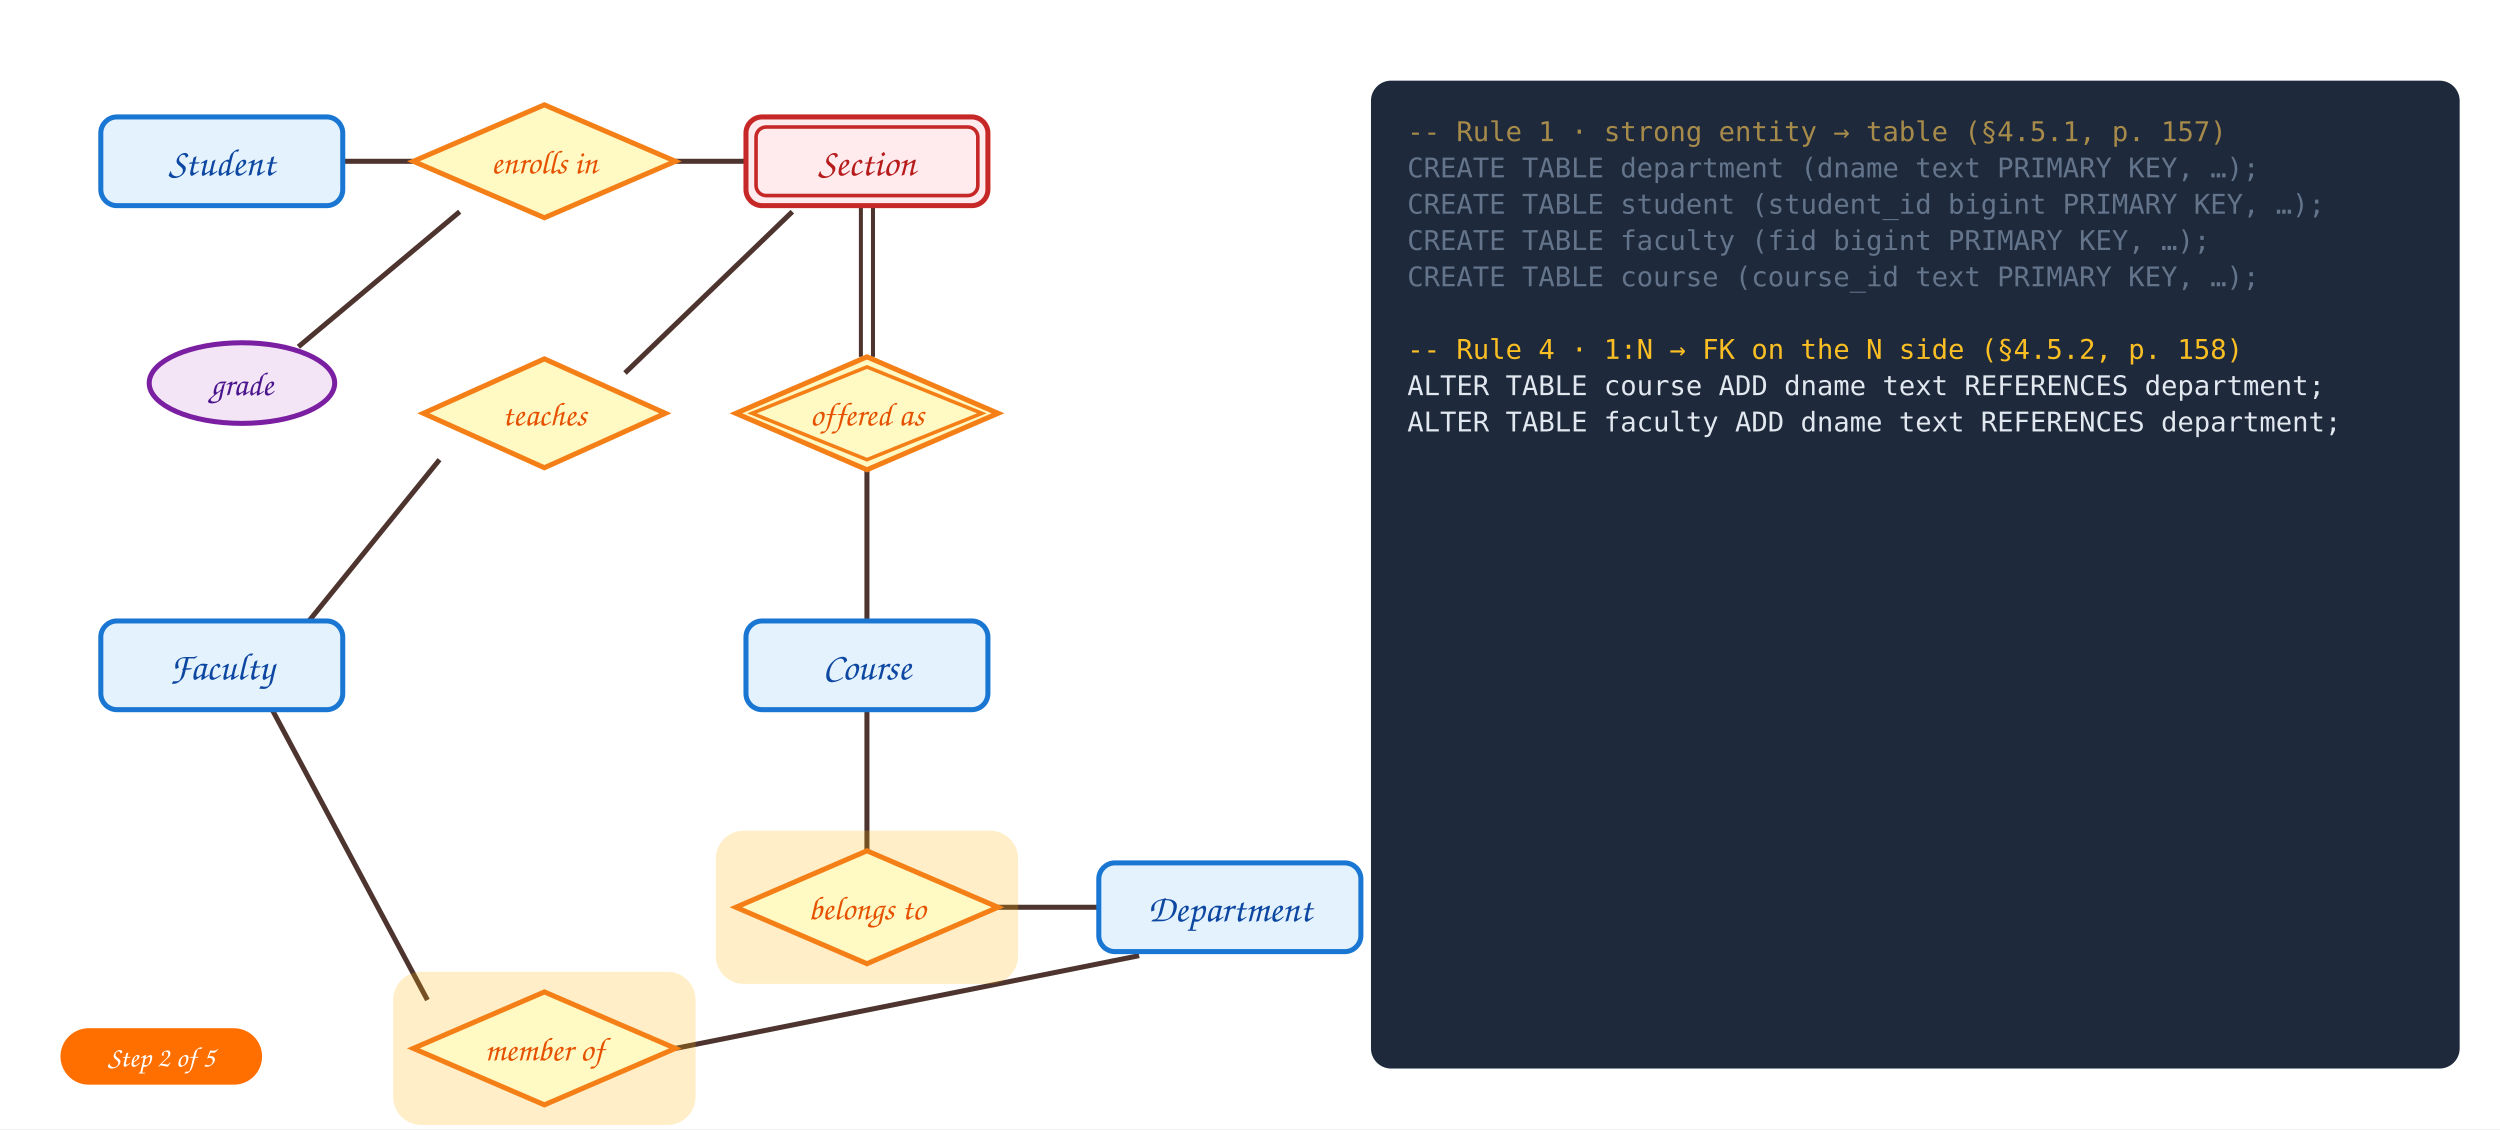
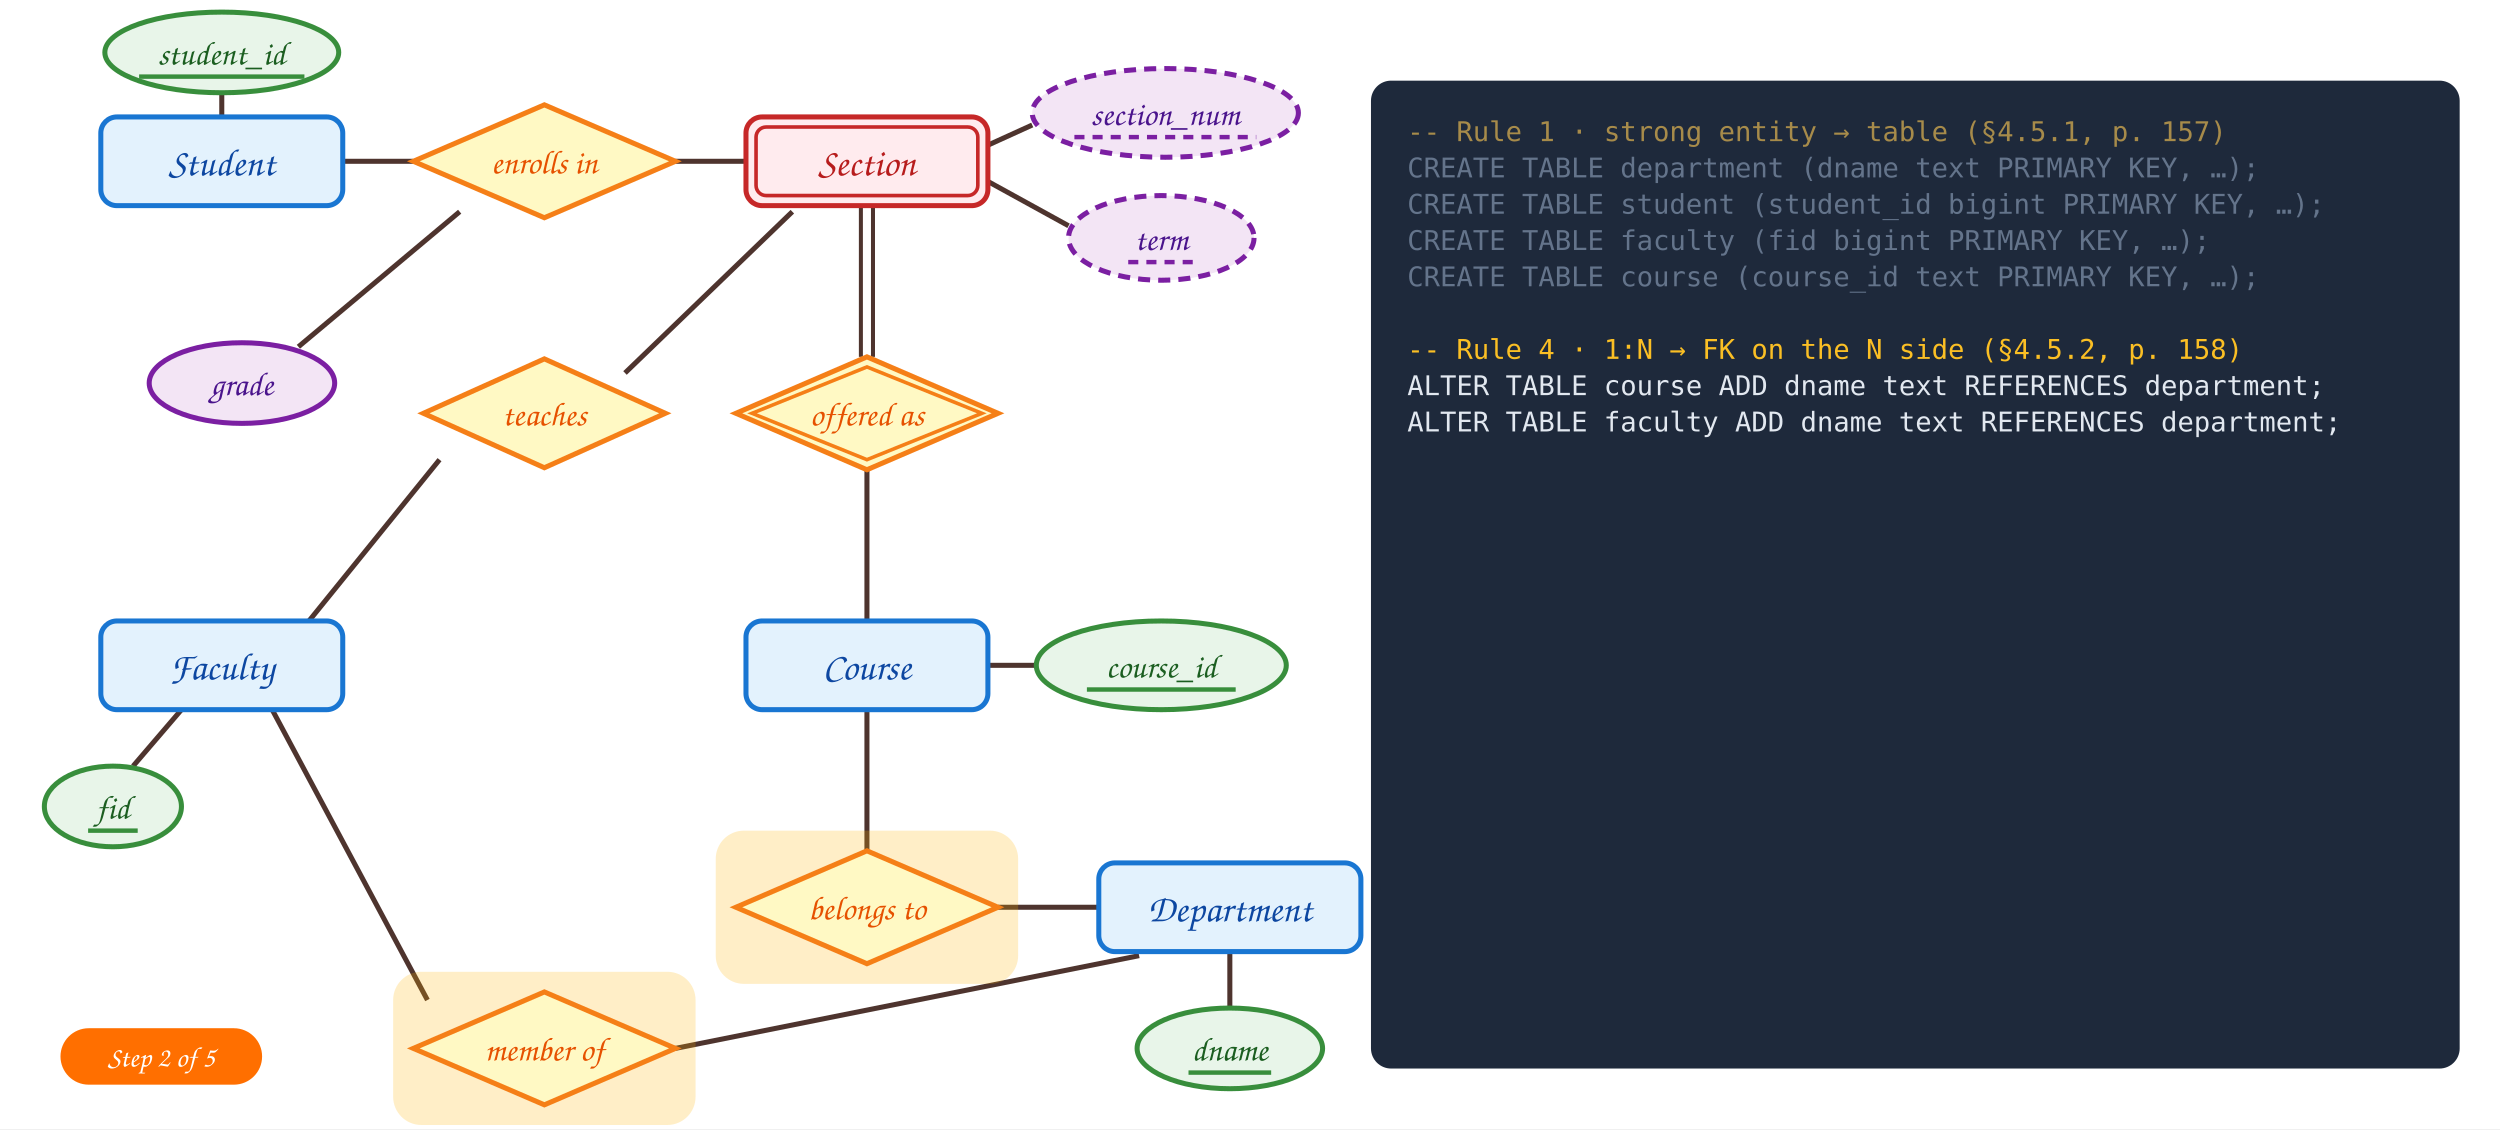
<svg xmlns="http://www.w3.org/2000/svg" viewBox="0 0 1240 560" font-family="'Chalkboard SE','Comic Sans MS','Segoe Print',cursive">
  <defs>
    <filter id="glow" x="-60%" y="-60%" width="220%" height="220%">
      <feDropShadow dx="0" dy="0" stdDeviation="5" flood-color="#ffb300" flood-opacity="0.9" />
    </filter>
    <marker id="lead" viewBox="0 0 10 10" refX="8" refY="5" markerWidth="7" markerHeight="7" orient="auto-start-reverse">
      <path d="M 0 1 L 9 5 L 0 9 z" fill="#ff6f00" />
    </marker>
  </defs>
  <rect width="1240" height="560" fill="#ffffff" />
  <line x1="170" y1="80" x2="205" y2="80" stroke="#4E342E" stroke-width="2.5" />
  <line x1="335" y1="80" x2="370" y2="80" stroke="#4E342E" stroke-width="2.5" />
  <line x1="433" y1="102" x2="433" y2="177" stroke="#4E342E" stroke-width="2" />
  <line x1="427" y1="102" x2="427" y2="177" stroke="#4E342E" stroke-width="2" />
  <line x1="430" y1="233" x2="430" y2="308" stroke="#4E342E" stroke-width="2.5" />
  <line x1="430" y1="352" x2="430" y2="422" stroke="#4E342E" stroke-width="2.5" />
  <line x1="495" y1="450" x2="550" y2="450" stroke="#4E342E" stroke-width="2.5" />
  <line x1="150" y1="312" x2="218" y2="228" stroke="#4E342E" stroke-width="2.5" />
  <line x1="310" y1="185" x2="393" y2="105" stroke="#4E342E" stroke-width="2.5" />
  <line x1="135" y1="352" x2="212" y2="496" stroke="#4E342E" stroke-width="2.5" />
  <line x1="335" y1="520" x2="565" y2="474" stroke="#4E342E" stroke-width="2.5" />
  <line x1="228" y1="105" x2="148" y2="172" stroke="#4E342E" stroke-width="2.5" />
+   <line x1="110" y1="58" x2="110" y2="46" stroke="#4E342E" stroke-width="2.5" />
+   <line x1="490" y1="72" x2="512" y2="62" stroke="#4E342E" stroke-width="2.5" />
+   <line x1="490" y1="90" x2="530" y2="112" stroke="#4E342E" stroke-width="2.5" />
+   <line x1="490" y1="330" x2="514" y2="330" stroke="#4E342E" stroke-width="2.5" />
+   <line x1="610" y1="472" x2="610" y2="500" stroke="#4E342E" stroke-width="2.5" />
+   <line x1="90" y1="352" x2="66" y2="380" stroke="#4E342E" stroke-width="2.5" />
  <rect x="355" y="412" width="150" height="76" rx="14" fill="#ffb300" opacity="0.22" />
  <rect x="195" y="482" width="150" height="76" rx="14" fill="#ffb300" opacity="0.22" />
  <g>
    <rect x="50" y="58" width="120" height="44" rx="8" fill="#e3f2fd" stroke="#1976d2" stroke-width="2.5" />
    <text x="110" y="87" font-size="19" fill="#0d47a1" text-anchor="middle">Student</text>
  </g>
  <g>
    <polygon points="270,52 335,80 270,108 205,80" fill="#fff9c4" stroke="#f57f17" stroke-width="2.5" />
    <text x="270" y="86" font-size="16.5" fill="#e65100" text-anchor="middle">enrolls in</text>
  </g>
  <g>
    <rect x="370" y="58" width="120" height="44" rx="8" fill="#ffebee" stroke="#c62828" stroke-width="2.5" />
    <rect x="375" y="63" width="110" height="34" rx="5" fill="none" stroke="#c62828" stroke-width="1.8" />
    <text x="430" y="87" font-size="19" fill="#b71c1c" text-anchor="middle">Section</text>
  </g>
  <g>
    <polygon points="430,177 495,205 430,233 365,205" fill="#fff9c4" stroke="#f57f17" stroke-width="2.5" />
    <polygon points="430,182 487,205 430,228 373,205" fill="none" stroke="#f57f17" stroke-width="1.8" />
    <text x="430" y="211" font-size="16.5" fill="#e65100" text-anchor="middle">offered as</text>
  </g>
  <g>
    <rect x="370" y="308" width="120" height="44" rx="8" fill="#e3f2fd" stroke="#1976d2" stroke-width="2.5" />
    <text x="430" y="337" font-size="19" fill="#0d47a1" text-anchor="middle">Course</text>
  </g>
  <g>
    <polygon points="430,422 495,450 430,478 365,450" fill="#fff9c4" stroke="#f57f17" stroke-width="2.5" />
    <text x="430" y="456" font-size="16.5" fill="#e65100" text-anchor="middle">belongs to</text>
  </g>
  <g>
    <rect x="545" y="428" width="130" height="44" rx="8" fill="#e3f2fd" stroke="#1976d2" stroke-width="2.5" />
    <text x="610" y="457" font-size="19" fill="#0d47a1" text-anchor="middle">Department</text>
  </g>
  <g>
    <rect x="50" y="308" width="120" height="44" rx="8" fill="#e3f2fd" stroke="#1976d2" stroke-width="2.5" />
    <text x="110" y="337" font-size="19" fill="#0d47a1" text-anchor="middle">Faculty</text>
  </g>
  <g>
    <polygon points="270,178 330,205 270,232 210,205" fill="#fff9c4" stroke="#f57f17" stroke-width="2.5" />
    <text x="270" y="211" font-size="16.5" fill="#e65100" text-anchor="middle">teaches</text>
  </g>
  <g>
    <polygon points="270,492 335,520 270,548 205,520" fill="#fff9c4" stroke="#f57f17" stroke-width="2.5" />
    <text x="270" y="526" font-size="16.5" fill="#e65100" text-anchor="middle">member of</text>
  </g>
  <g>
    <ellipse cx="120" cy="190" rx="46" ry="20" fill="#f3e5f5" stroke="#7b1fa2" stroke-width="2.5" />
    <text x="120" y="196" font-size="16.5" fill="#4a148c" text-anchor="middle">grade</text>
  </g>
+   <g>
+     <ellipse cx="110" cy="26" rx="58" ry="20" fill="#e8f5e9" stroke="#388e3c" stroke-width="2.5" />
+     <text x="110" y="32" font-size="16.5" fill="#1b5e20" text-anchor="middle">student_id</text>
+     <line x1="69" y1="38" x2="151" y2="38" stroke="#388e3c" stroke-width="2.2" />
+   </g>
+   <g>
+     <ellipse cx="578" cy="56" rx="66" ry="22" fill="#f3e5f5" stroke="#7b1fa2" stroke-width="2.5" stroke-dasharray="6 4" />
+     <text x="578" y="62" font-size="16.5" fill="#4a148c" text-anchor="middle">section_num</text>
+     <line x1="532.9" y1="68" x2="623.1" y2="68" stroke="#7b1fa2" stroke-width="2.2" stroke-dasharray="5 4" />
+   </g>
+   <g>
+     <ellipse cx="576" cy="118" rx="46" ry="21" fill="#f3e5f5" stroke="#7b1fa2" stroke-width="2.5" stroke-dasharray="6 4" />
+     <text x="576" y="124" font-size="16.5" fill="#4a148c" text-anchor="middle">term</text>
+     <line x1="559.6" y1="130" x2="592.4" y2="130" stroke="#7b1fa2" stroke-width="2.2" stroke-dasharray="5 4" />
+   </g>
+   <g>
+     <ellipse cx="576" cy="330" rx="62" ry="22" fill="#e8f5e9" stroke="#388e3c" stroke-width="2.5" />
+     <text x="576" y="336" font-size="16.5" fill="#1b5e20" text-anchor="middle">course_id</text>
+     <line x1="539.1" y1="342" x2="612.9" y2="342" stroke="#388e3c" stroke-width="2.2" />
+   </g>
+   <g>
+     <ellipse cx="610" cy="520" rx="46" ry="20" fill="#e8f5e9" stroke="#388e3c" stroke-width="2.5" />
+     <text x="610" y="526" font-size="16.5" fill="#1b5e20" text-anchor="middle">dname</text>
+     <line x1="589.5" y1="532" x2="630.5" y2="532" stroke="#388e3c" stroke-width="2.2" />
+   </g>
+   <g>
+     <ellipse cx="56" cy="400" rx="34" ry="20" fill="#e8f5e9" stroke="#388e3c" stroke-width="2.5" />
+     <text x="56" y="406" font-size="16.5" fill="#1b5e20" text-anchor="middle">fid</text>
+     <line x1="43.7" y1="412" x2="68.3" y2="412" stroke="#388e3c" stroke-width="2.2" />
+   </g>
  <rect x="680" y="40" width="540" height="490" rx="10" fill="#1e293b" />
  <text x="698" y="70" font-size="13.5" font-family="ui-monospace,Menlo,Consolas,monospace" fill="#a78b4a">-- Rule 1 · strong entity → table   (§4.5.1, p. 157)</text>
  <text x="698" y="88" font-size="13.5" font-family="ui-monospace,Menlo,Consolas,monospace" fill="#64748b">CREATE TABLE department (dname text PRIMARY KEY, …);</text>
  <text x="698" y="106" font-size="13.5" font-family="ui-monospace,Menlo,Consolas,monospace" fill="#64748b">CREATE TABLE student (student_id bigint PRIMARY KEY, …);</text>
  <text x="698" y="124" font-size="13.5" font-family="ui-monospace,Menlo,Consolas,monospace" fill="#64748b">CREATE TABLE faculty (fid bigint PRIMARY KEY, …);</text>
  <text x="698" y="142" font-size="13.5" font-family="ui-monospace,Menlo,Consolas,monospace" fill="#64748b">CREATE TABLE course (course_id text PRIMARY KEY, …);</text>
  <text x="698" y="178" font-size="13.5" font-family="ui-monospace,Menlo,Consolas,monospace" fill="#fbbf24">-- Rule 4 · 1:N → FK on the N side  (§4.5.2, p. 158)</text>
  <text x="698" y="196" font-size="13.5" font-family="ui-monospace,Menlo,Consolas,monospace" fill="#e2e8f0">ALTER TABLE course ADD dname text REFERENCES department;</text>
  <text x="698" y="214" font-size="13.5" font-family="ui-monospace,Menlo,Consolas,monospace" fill="#e2e8f0">ALTER TABLE faculty ADD dname text REFERENCES department;</text>
  <g>
    <rect x="30" y="510" width="100" height="28" rx="14" fill="#ff6f00" />
    <text x="80" y="529" font-size="14" fill="#ffffff" text-anchor="middle">Step 2 of 5</text>
  </g>
</svg>
